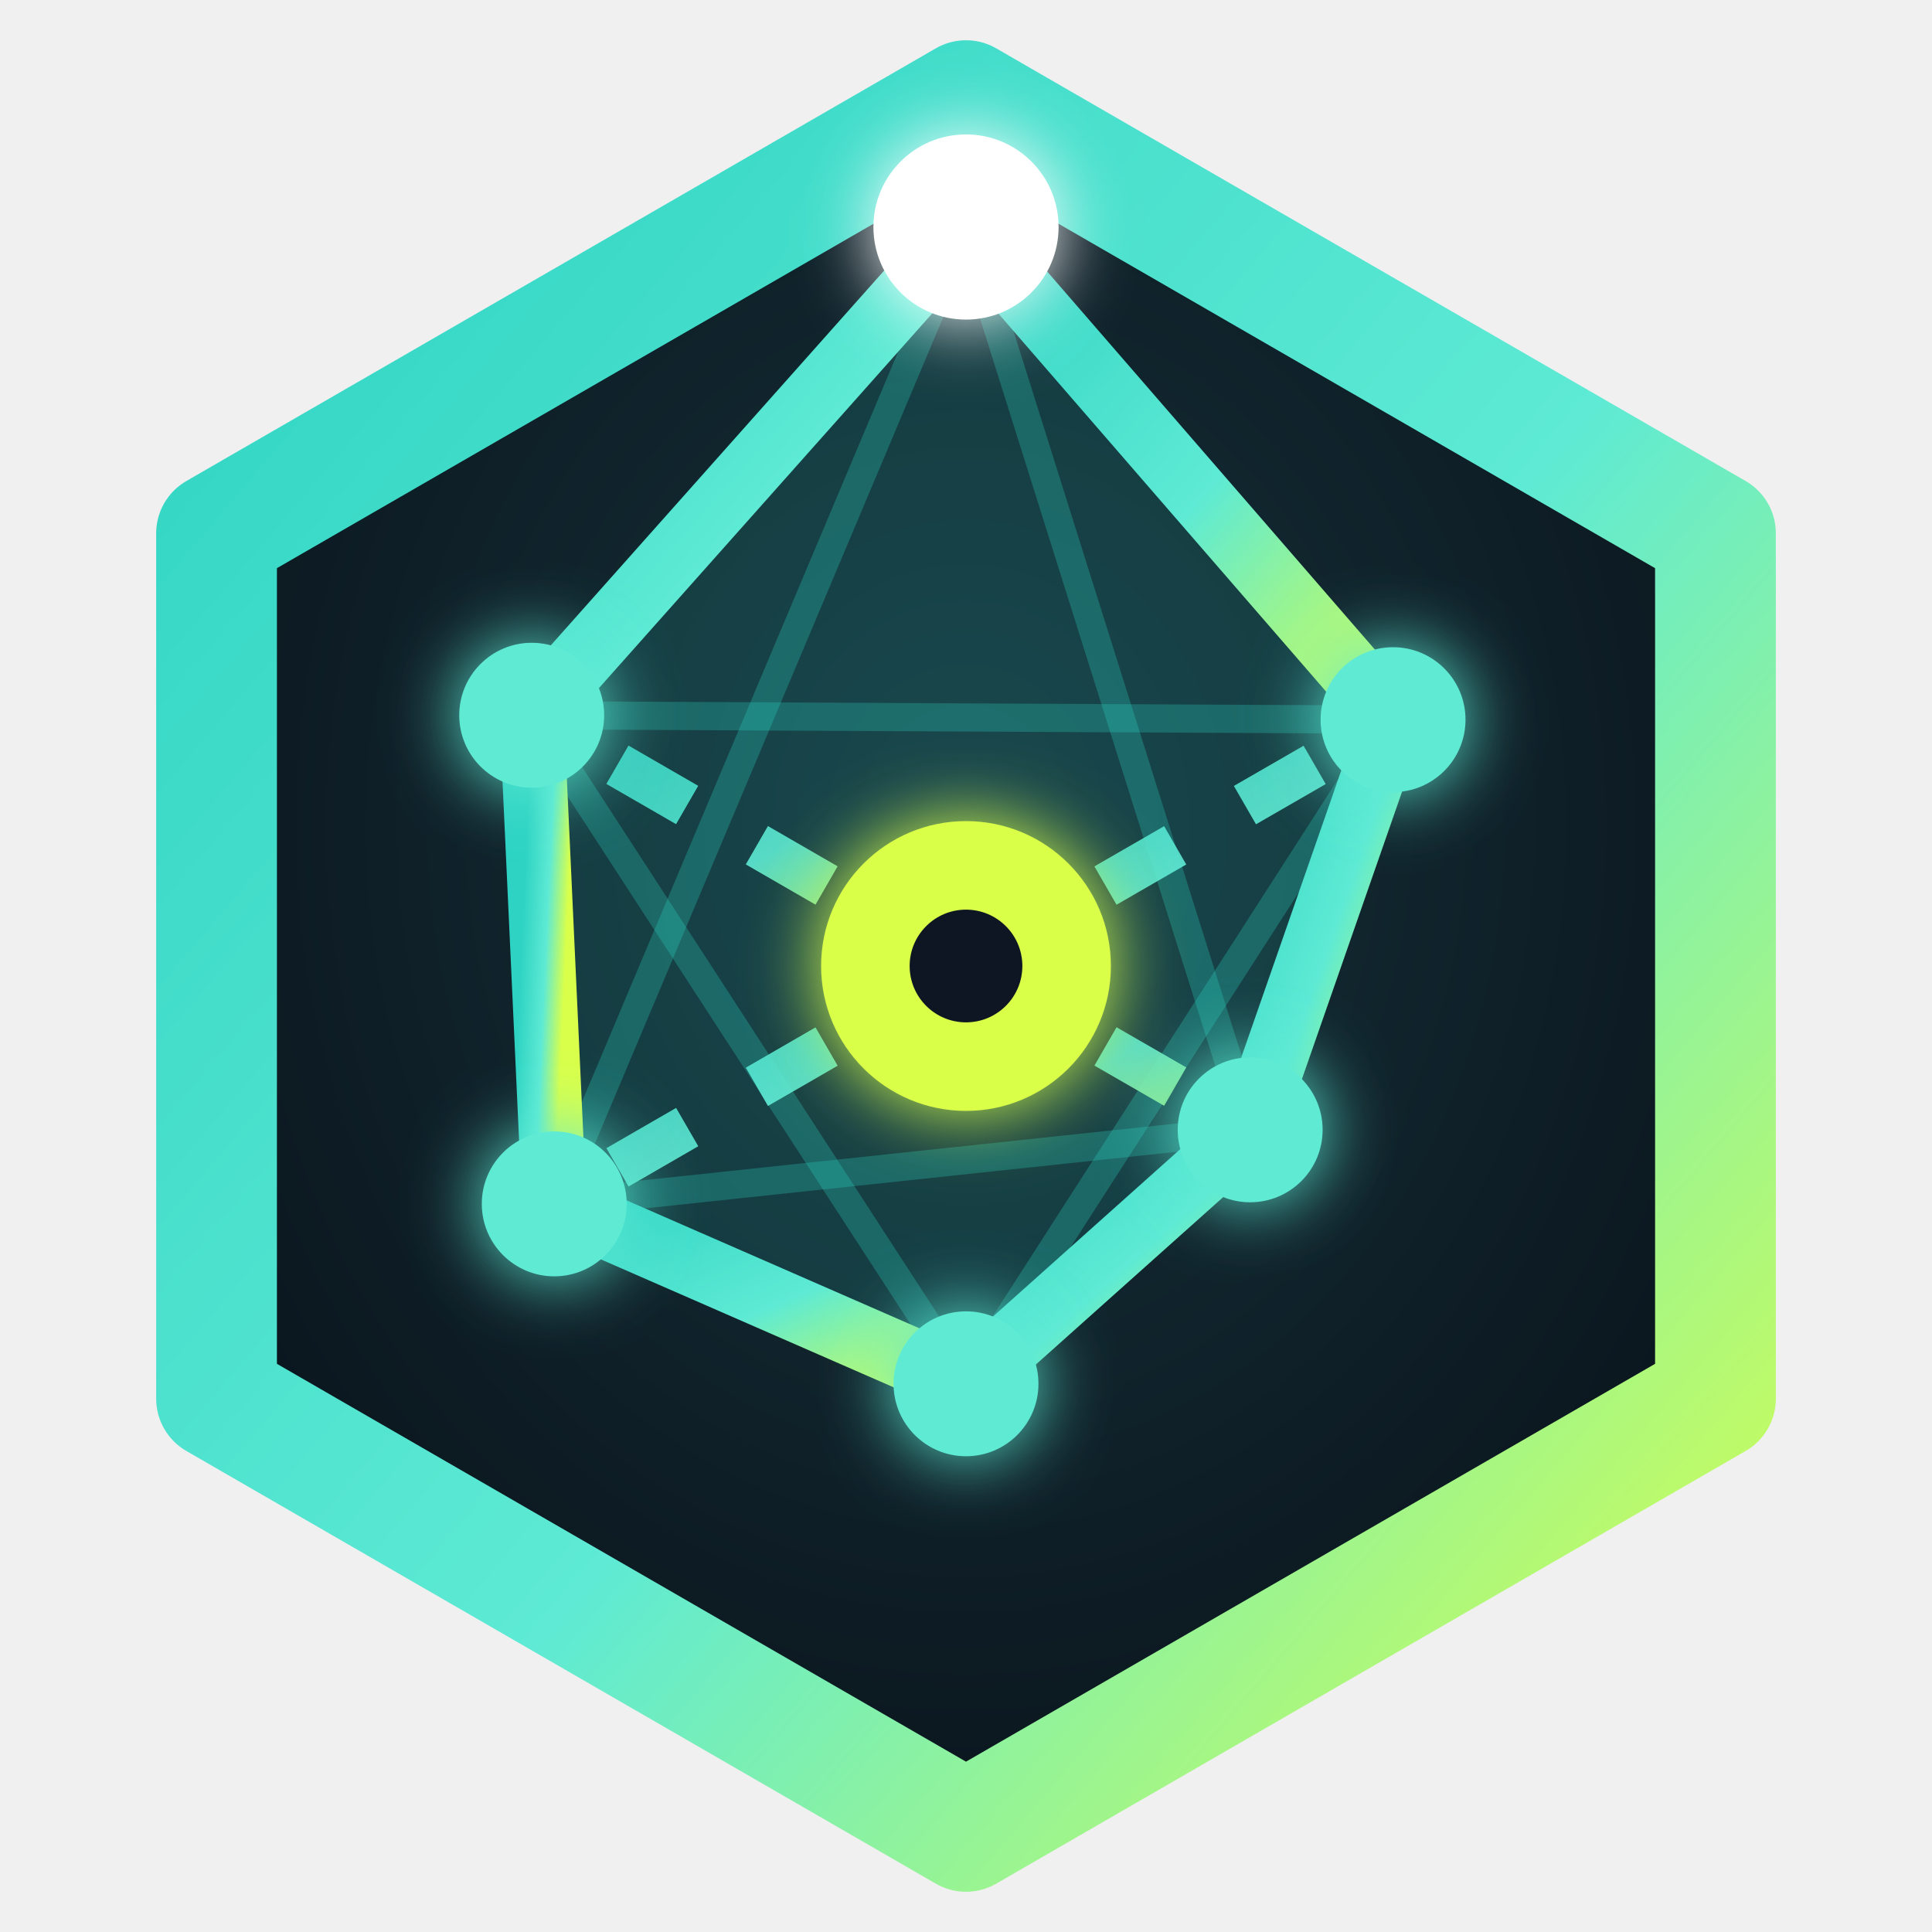
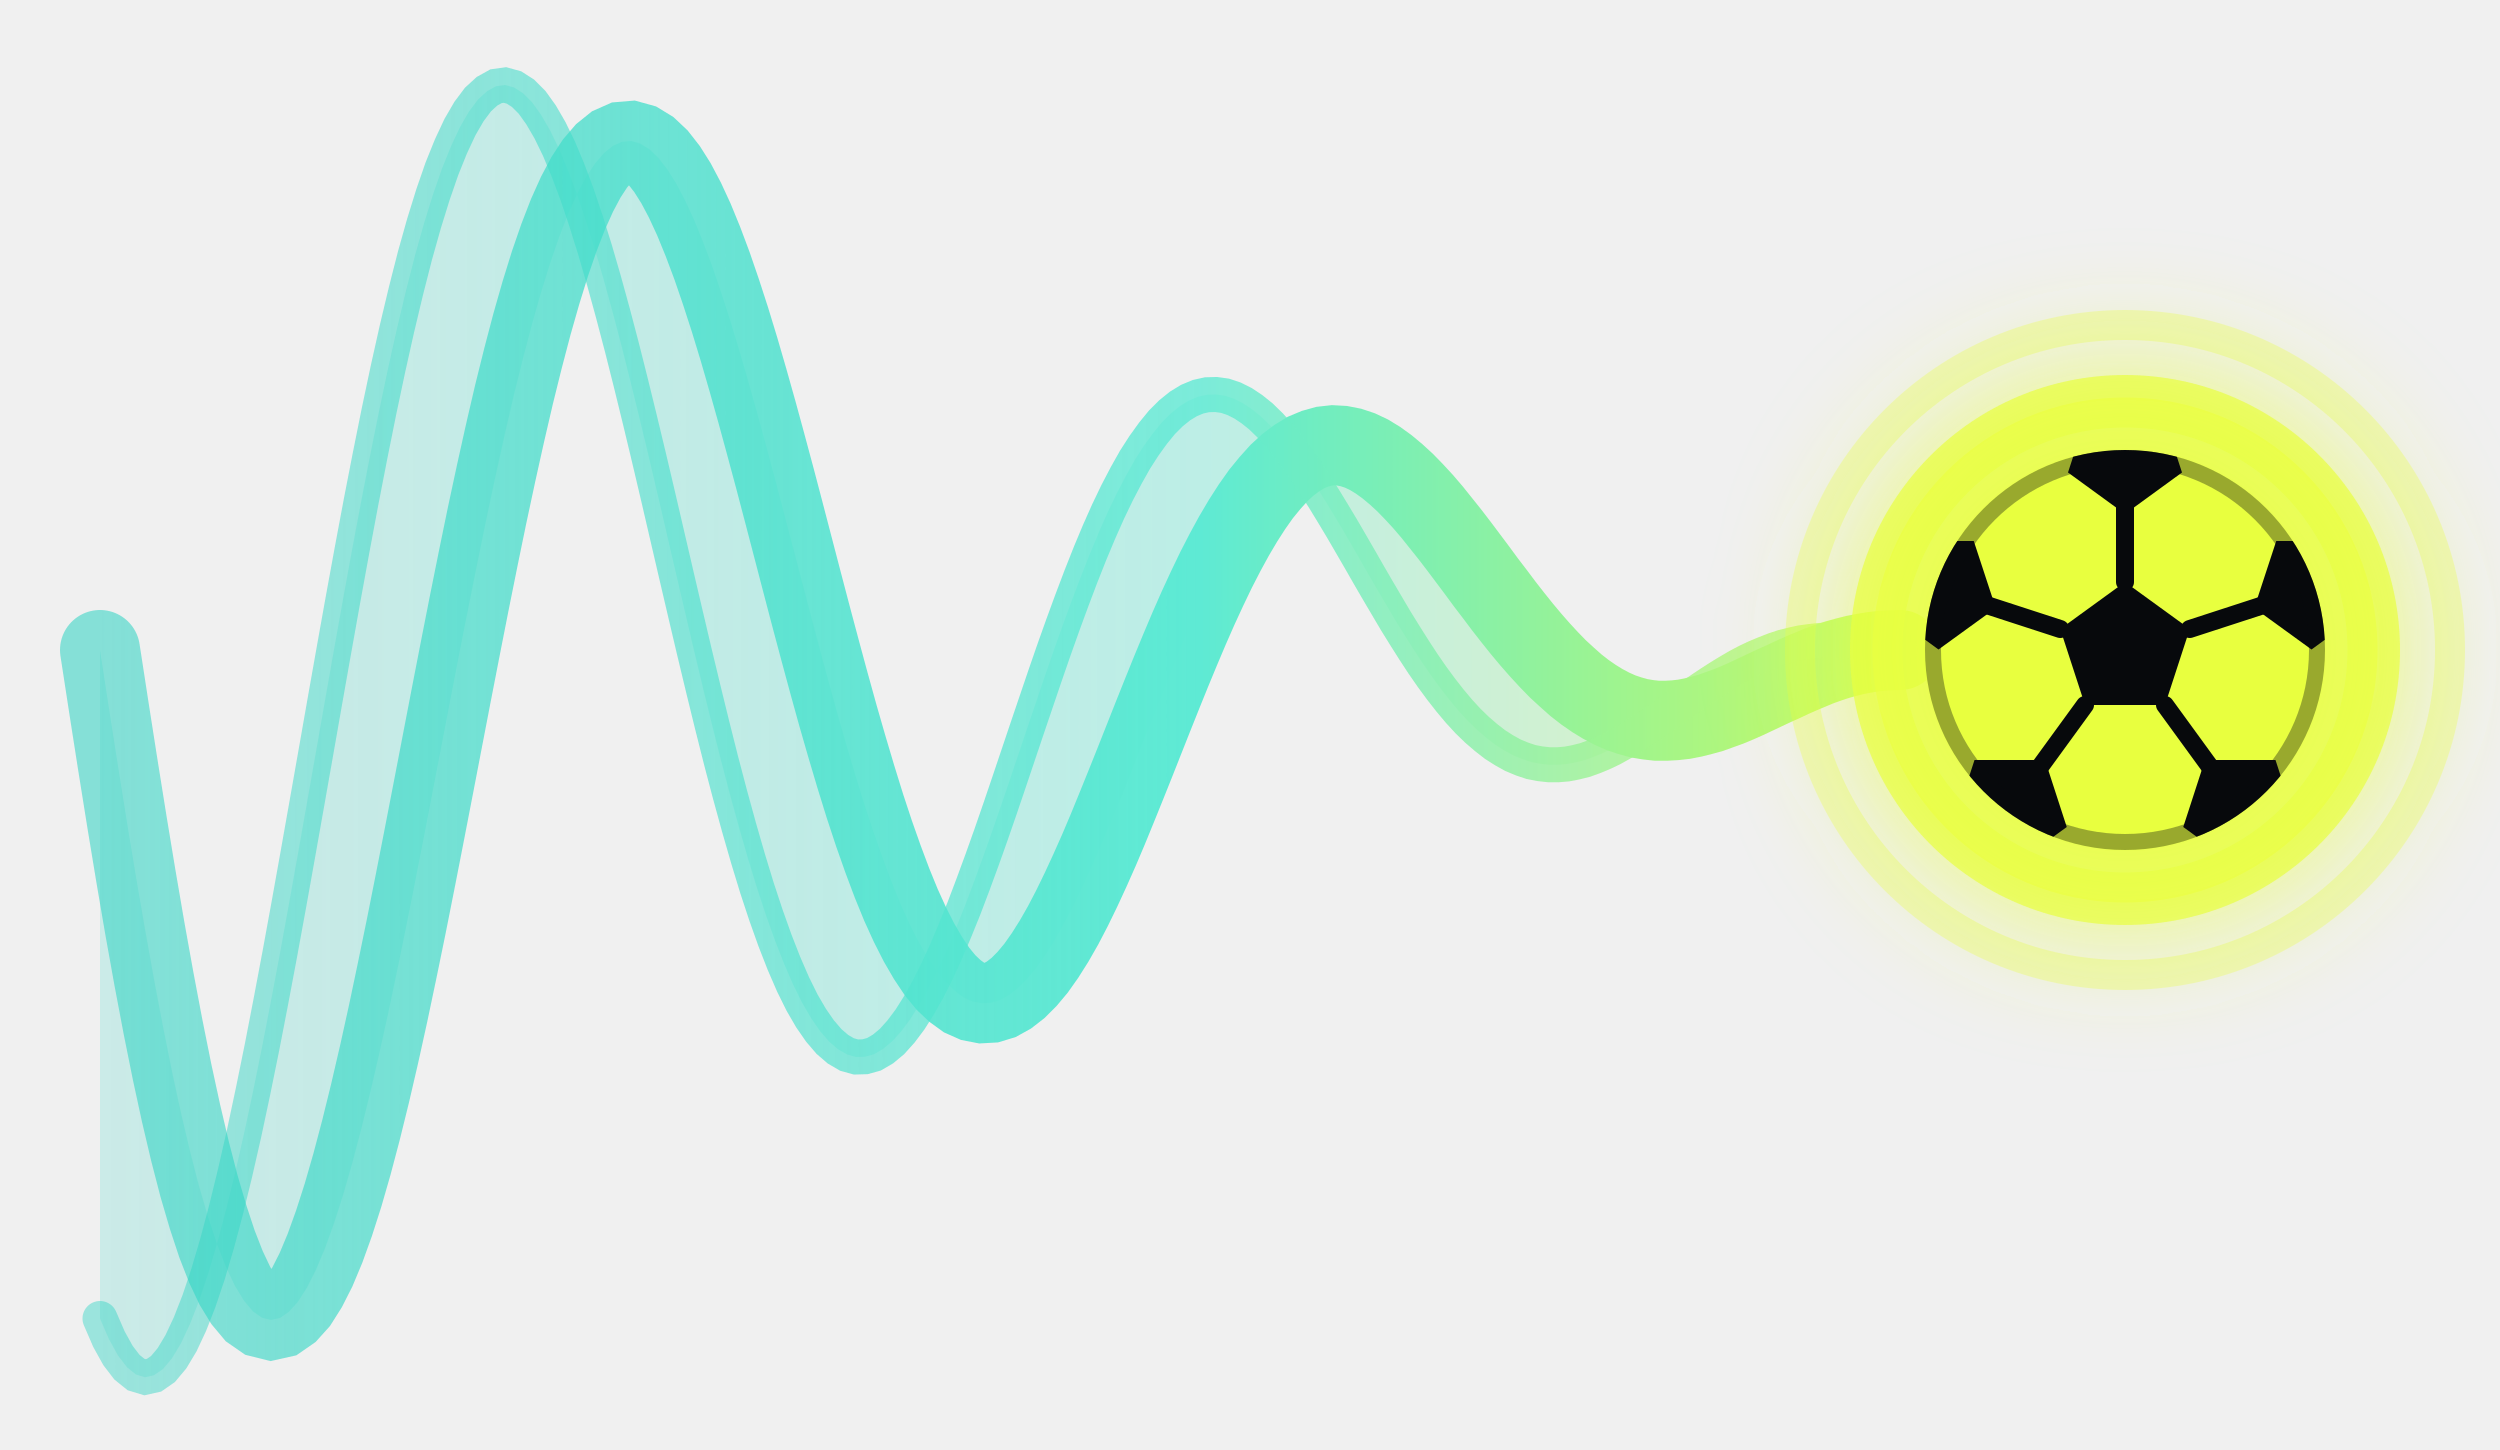
- <svg xmlns="http://www.w3.org/2000/svg" viewBox="0 0 48 48">
+ <svg xmlns="http://www.w3.org/2000/svg" viewBox="2 24 100 58" width="200" height="116">
  <defs>
-     <linearGradient id="bvG" x1="0" y1="0" x2="1" y2="1">
-       <stop offset="0" stop-color="#2ed3c3" />
-       <stop offset=".55" stop-color="#5eead4" />
-       <stop offset="1" stop-color="#d9ff4a" />
-     </linearGradient>
-     <radialGradient id="bvH" cx=".5" cy=".42" r=".62">
-       <stop offset="0" stop-color="#16323b" />
-       <stop offset="1" stop-color="#0a141c" />
-     </radialGradient>
-     <filter id="bvGl" x="-50%" y="-50%" width="200%" height="200%">
-       <feGaussianBlur stdDeviation=".9" result="b" />
+     <filter id="glow" x="-50%" y="-50%" width="200%" height="200%">
+       <feGaussianBlur stdDeviation="2.6" result="b" />
      <feMerge>
        <feMergeNode in="b" />
        <feMergeNode in="SourceGraphic" />
      </feMerge>
    </filter>
  </defs>
-   <polygon points="24.00,2.50 42.62,13.25 42.62,34.75 24.00,45.50 5.38,34.75 5.38,13.25" fill="url(#bvH)" stroke="url(#bvG)" stroke-width="3" stroke-linejoin="round" />
-   <polygon points="24.00,5.64 34.61,17.88 31.06,28.07 24.00,34.38 13.77,29.91 13.21,17.77" fill="#2ed3c3" fill-opacity=".14" />
-   <line x1="24.00" y1="5.64" x2="31.06" y2="28.07" stroke="#2ed3c3" stroke-opacity=".28" stroke-width=".7" />
-   <line x1="34.61" y1="17.88" x2="24.00" y2="34.38" stroke="#2ed3c3" stroke-opacity=".28" stroke-width=".7" />
-   <line x1="31.06" y1="28.07" x2="13.77" y2="29.91" stroke="#2ed3c3" stroke-opacity=".28" stroke-width=".7" />
-   <line x1="24.00" y1="34.38" x2="13.21" y2="17.77" stroke="#2ed3c3" stroke-opacity=".28" stroke-width=".7" />
-   <line x1="13.77" y1="29.91" x2="24.00" y2="5.64" stroke="#2ed3c3" stroke-opacity=".28" stroke-width=".7" />
-   <line x1="13.21" y1="17.77" x2="34.61" y2="17.88" stroke="#2ed3c3" stroke-opacity=".28" stroke-width=".7" />
-   <g>
-     <line x1="24.00" y1="24.00" x2="24.00" y2="5.64" stroke="url(#bvG)" stroke-width="1.1" stroke-dasharray="2 2" stroke-opacity=".9" />
-     <line x1="24.00" y1="24.00" x2="34.61" y2="17.88" stroke="url(#bvG)" stroke-width="1.1" stroke-dasharray="2 2" stroke-opacity=".9" />
-     <line x1="24.00" y1="24.00" x2="31.06" y2="28.07" stroke="url(#bvG)" stroke-width="1.1" stroke-dasharray="2 2" stroke-opacity=".9" />
-     <line x1="24.00" y1="24.00" x2="24.00" y2="34.38" stroke="url(#bvG)" stroke-width="1.1" stroke-dasharray="2 2" stroke-opacity=".9" />
-     <line x1="24.00" y1="24.00" x2="13.77" y2="29.91" stroke="url(#bvG)" stroke-width="1.1" stroke-dasharray="2 2" stroke-opacity=".9" />
-     <line x1="24.00" y1="24.00" x2="13.21" y2="17.77" stroke="url(#bvG)" stroke-width="1.1" stroke-dasharray="2 2" stroke-opacity=".9" />
+   <defs>
+     <linearGradient id="gkd" x1="6" y1="0" x2="86" y2="0" gradientUnits="userSpaceOnUse">
+       <stop offset="0" stop-color="#2ED3C3" stop-opacity="0.55" />
+       <stop offset="0.55" stop-color="#5EEAD4" />
+       <stop offset="1" stop-color="#E8FF3F" />
+     </linearGradient>
+   </defs>
+   <path d="M6.00 50.00 L6.36 52.34 L6.72 54.64 L7.08 56.89 L7.44 59.07 L7.80 61.17 L8.16 63.17 L8.52 65.07 L8.88 66.86 L9.24 68.52 L9.60 70.05 L9.96 71.44 L10.32 72.67 L10.68 73.76 L11.04 74.68 L11.40 75.44 L11.76 76.03 L12.12 76.46 L12.48 76.71 L12.84 76.80 L13.20 76.72 L13.56 76.47 L13.92 76.07 L14.28 75.50 L14.64 74.79 L15.00 73.93 L15.36 72.93 L15.72 71.81 L16.08 70.56 L16.44 69.20 L16.80 67.74 L17.16 66.19 L17.52 64.56 L17.88 62.85 L18.24 61.10 L18.60 59.29 L18.96 57.45 L19.32 55.59 L19.68 53.72 L20.04 51.85 L20.40 50.00 L20.76 48.17 L21.12 46.38 L21.48 44.63 L21.84 42.95 L22.20 41.33 L22.56 39.78 L22.92 38.33 L23.28 36.96 L23.64 35.70 L24.00 34.54 L24.36 33.50 L24.72 32.57 L25.08 31.77 L25.44 31.09 L25.80 30.54 L26.16 30.12 L26.52 29.83 L26.88 29.67 L27.24 29.64 L27.60 29.74 L27.96 29.96 L28.32 30.30 L28.68 30.76 L29.04 31.33 L29.40 32.01 L29.76 32.79 L30.12 33.67 L30.48 34.63 L30.84 35.68 L31.20 36.79 L31.56 37.97 L31.92 39.21 L32.28 40.49 L32.64 41.81 L33.00 43.15 L33.36 44.52 L33.72 45.90 L34.08 47.28 L34.44 48.65 L34.80 50.00 L35.16 51.33 L35.52 52.63 L35.88 53.88 L36.24 55.09 L36.60 56.25 L36.96 57.34 L37.32 58.36 L37.68 59.32 L38.04 60.20 L38.40 60.99 L38.76 61.70 L39.12 62.32 L39.48 62.86 L39.84 63.30 L40.20 63.64 L40.56 63.90 L40.92 64.06 L41.28 64.13 L41.64 64.11 L42.00 64.00 L42.36 63.80 L42.72 63.52 L43.08 63.16 L43.44 62.73 L43.80 62.22 L44.16 61.65 L44.52 61.02 L44.88 60.33 L45.24 59.59 L45.60 58.81 L45.96 58.00 L46.32 57.15 L46.68 56.27 L47.04 55.38 L47.40 54.48 L47.76 53.57 L48.12 52.66 L48.48 51.76 L48.84 50.87 L49.20 50.00 L49.56 49.15 L49.92 48.33 L50.28 47.55 L50.64 46.80 L51.00 46.10 L51.36 45.44 L51.72 44.83 L52.08 44.27 L52.44 43.76 L52.80 43.32 L53.16 42.92 L53.52 42.59 L53.88 42.32 L54.24 42.10 L54.60 41.95 L54.96 41.85 L55.32 41.81 L55.68 41.83 L56.04 41.90 L56.40 42.02 L56.76 42.19 L57.12 42.41 L57.48 42.67 L57.84 42.97 L58.20 43.30 L58.56 43.67 L58.92 44.06 L59.28 44.48 L59.64 44.93 L60.00 45.38 L60.36 45.85 L60.72 46.33 L61.08 46.81 L61.44 47.30 L61.80 47.77 L62.16 48.25 L62.52 48.71 L62.88 49.16 L63.24 49.59 L63.60 50.00 L63.96 50.39 L64.32 50.76 L64.68 51.09 L65.04 51.41 L65.40 51.69 L65.76 51.94 L66.12 52.16 L66.48 52.35 L66.84 52.51 L67.20 52.63 L67.56 52.73 L67.92 52.79 L68.28 52.83 L68.64 52.83 L69.00 52.81 L69.36 52.77 L69.72 52.70 L70.08 52.61 L70.44 52.51 L70.80 52.38 L71.16 52.25 L71.52 52.10 L71.88 51.94 L72.24 51.77 L72.60 51.60 L72.96 51.43 L73.32 51.27 L73.68 51.10 L74.04 50.94 L74.40 50.79 L74.76 50.64 L75.12 50.51 L75.48 50.39 L75.84 50.29 L76.20 50.20 L76.56 50.13 L76.92 50.07 L77.28 50.03 L77.64 50.01 L78.00 50.00 L78.00 50.00 L77.64 49.92 L77.28 49.85 L76.92 49.78 L76.56 49.71 L76.20 49.66 L75.84 49.63 L75.48 49.61 L75.12 49.60 L74.76 49.62 L74.40 49.66 L74.04 49.71 L73.68 49.79 L73.32 49.88 L72.96 50.00 L72.60 50.14 L72.24 50.29 L71.88 50.46 L71.52 50.65 L71.16 50.86 L70.80 51.08 L70.44 51.31 L70.08 51.55 L69.72 51.80 L69.36 52.06 L69.00 52.32 L68.64 52.57 L68.28 52.83 L67.92 53.07 L67.56 53.31 L67.20 53.54 L66.84 53.75 L66.48 53.95 L66.12 54.12 L65.76 54.27 L65.40 54.40 L65.04 54.49 L64.68 54.56 L64.32 54.59 L63.96 54.59 L63.60 54.55 L63.24 54.48 L62.88 54.36 L62.52 54.21 L62.16 54.01 L61.80 53.78 L61.44 53.50 L61.08 53.19 L60.72 52.84 L60.36 52.45 L60.00 52.02 L59.64 51.56 L59.28 51.07 L58.92 50.55 L58.56 50.00 L58.20 49.43 L57.84 48.85 L57.48 48.24 L57.12 47.63 L56.76 47.01 L56.40 46.38 L56.04 45.76 L55.68 45.14 L55.32 44.54 L54.96 43.95 L54.60 43.38 L54.24 42.83 L53.88 42.32 L53.52 41.84 L53.16 41.40 L52.80 41.01 L52.44 40.66 L52.08 40.37 L51.72 40.13 L51.36 39.95 L51.00 39.83 L50.64 39.78 L50.28 39.79 L49.92 39.87 L49.56 40.02 L49.20 40.24 L48.84 40.53 L48.48 40.89 L48.12 41.33 L47.76 41.83 L47.40 42.39 L47.04 43.03 L46.68 43.72 L46.32 44.47 L45.96 45.28 L45.60 46.14 L45.24 47.05 L44.88 48.00 L44.52 48.98 L44.16 49.99 L43.80 51.03 L43.44 52.09 L43.08 53.15 L42.72 54.22 L42.36 55.29 L42.00 56.35 L41.64 57.39 L41.28 58.40 L40.92 59.38 L40.56 60.33 L40.20 61.22 L39.84 62.07 L39.48 62.85 L39.12 63.57 L38.76 64.21 L38.40 64.78 L38.04 65.26 L37.68 65.66 L37.32 65.96 L36.96 66.17 L36.60 66.27 L36.24 66.28 L35.88 66.18 L35.52 65.97 L35.16 65.66 L34.80 65.24 L34.44 64.72 L34.08 64.10 L33.72 63.37 L33.36 62.54 L33.00 61.62 L32.64 60.61 L32.28 59.52 L31.92 58.34 L31.56 57.09 L31.20 55.78 L30.84 54.41 L30.48 52.98 L30.12 51.51 L29.76 50.01 L29.40 48.48 L29.04 46.94 L28.68 45.39 L28.32 43.84 L27.96 42.31 L27.60 40.81 L27.24 39.34 L26.88 37.91 L26.52 36.54 L26.16 35.23 L25.80 33.99 L25.44 32.84 L25.08 31.77 L24.72 30.81 L24.36 29.95 L24.00 29.21 L23.64 28.59 L23.28 28.09 L22.92 27.73 L22.56 27.50 L22.20 27.40 L21.84 27.45 L21.48 27.65 L21.12 27.98 L20.76 28.46 L20.40 29.08 L20.04 29.85 L19.68 30.74 L19.32 31.78 L18.96 32.94 L18.60 34.22 L18.24 35.63 L17.88 37.14 L17.52 38.75 L17.16 40.45 L16.80 42.24 L16.44 44.09 L16.08 46.01 L15.72 47.98 L15.36 49.99 L15.00 52.02 L14.64 54.07 L14.28 56.11 L13.92 58.14 L13.56 60.15 L13.20 62.12 L12.84 64.03 L12.48 65.89 L12.12 67.66 L11.76 69.35 L11.40 70.93 L11.04 72.40 L10.68 73.75 L10.32 74.97 L9.96 76.04 L9.60 76.96 L9.24 77.73 L8.88 78.33 L8.52 78.76 L8.16 79.01 L7.80 79.09 L7.44 78.98 L7.08 78.69 L6.72 78.22 L6.36 77.57 L6.00 76.74 Z" fill="url(#gkd)" fill-opacity="0.35" />
+   <path d="M6.00 50.00 L6.36 52.34 L6.72 54.64 L7.08 56.89 L7.44 59.07 L7.80 61.17 L8.16 63.17 L8.52 65.07 L8.88 66.86 L9.24 68.52 L9.60 70.05 L9.96 71.44 L10.32 72.67 L10.68 73.76 L11.04 74.68 L11.40 75.44 L11.76 76.03 L12.12 76.46 L12.48 76.71 L12.84 76.80 L13.20 76.72 L13.56 76.47 L13.92 76.07 L14.28 75.50 L14.64 74.79 L15.00 73.93 L15.36 72.93 L15.72 71.81 L16.08 70.56 L16.44 69.20 L16.80 67.74 L17.16 66.19 L17.52 64.56 L17.88 62.85 L18.24 61.10 L18.60 59.29 L18.96 57.45 L19.32 55.59 L19.68 53.72 L20.04 51.85 L20.40 50.00 L20.76 48.17 L21.12 46.38 L21.48 44.63 L21.84 42.95 L22.20 41.33 L22.56 39.78 L22.92 38.33 L23.28 36.96 L23.64 35.70 L24.00 34.54 L24.36 33.50 L24.72 32.57 L25.08 31.77 L25.44 31.09 L25.80 30.54 L26.16 30.12 L26.52 29.83 L26.88 29.67 L27.24 29.64 L27.60 29.74 L27.96 29.96 L28.32 30.30 L28.68 30.76 L29.04 31.33 L29.40 32.01 L29.76 32.79 L30.12 33.67 L30.48 34.63 L30.84 35.68 L31.20 36.79 L31.56 37.97 L31.92 39.21 L32.28 40.49 L32.64 41.81 L33.00 43.15 L33.36 44.52 L33.72 45.90 L34.08 47.28 L34.44 48.65 L34.80 50.00 L35.16 51.33 L35.52 52.63 L35.88 53.88 L36.24 55.09 L36.60 56.25 L36.96 57.34 L37.32 58.36 L37.68 59.32 L38.04 60.20 L38.40 60.99 L38.76 61.70 L39.12 62.32 L39.48 62.86 L39.84 63.30 L40.20 63.64 L40.56 63.90 L40.92 64.06 L41.28 64.13 L41.64 64.11 L42.00 64.00 L42.36 63.80 L42.72 63.52 L43.08 63.16 L43.44 62.73 L43.80 62.22 L44.16 61.65 L44.52 61.02 L44.88 60.33 L45.24 59.59 L45.60 58.81 L45.96 58.00 L46.32 57.15 L46.68 56.27 L47.04 55.38 L47.40 54.48 L47.76 53.57 L48.12 52.66 L48.48 51.76 L48.84 50.87 L49.20 50.00 L49.56 49.15 L49.92 48.33 L50.28 47.55 L50.64 46.80 L51.00 46.10 L51.36 45.44 L51.72 44.83 L52.08 44.27 L52.44 43.76 L52.80 43.32 L53.16 42.92 L53.52 42.59 L53.88 42.32 L54.24 42.10 L54.60 41.95 L54.96 41.85 L55.32 41.81 L55.68 41.83 L56.04 41.90 L56.40 42.02 L56.76 42.19 L57.12 42.41 L57.48 42.67 L57.84 42.97 L58.20 43.30 L58.56 43.67 L58.92 44.06 L59.28 44.48 L59.64 44.93 L60.00 45.38 L60.36 45.85 L60.72 46.33 L61.08 46.81 L61.44 47.30 L61.80 47.77 L62.16 48.25 L62.52 48.71 L62.88 49.16 L63.24 49.59 L63.60 50.00 L63.96 50.39 L64.32 50.76 L64.68 51.09 L65.04 51.41 L65.40 51.69 L65.76 51.94 L66.12 52.16 L66.48 52.35 L66.84 52.51 L67.20 52.63 L67.56 52.73 L67.92 52.79 L68.28 52.83 L68.64 52.83 L69.00 52.81 L69.36 52.77 L69.72 52.70 L70.08 52.61 L70.44 52.51 L70.80 52.38 L71.16 52.25 L71.52 52.10 L71.88 51.94 L72.24 51.77 L72.60 51.60 L72.96 51.43 L73.32 51.27 L73.68 51.10 L74.04 50.94 L74.40 50.79 L74.76 50.64 L75.12 50.51 L75.48 50.39 L75.84 50.29 L76.20 50.20 L76.56 50.13 L76.92 50.07 L77.28 50.03 L77.64 50.01 L78.00 50.00" fill="none" stroke="url(#gkd)" stroke-width="3.2" stroke-linecap="round" />
+   <path d="M6.00 76.74 L6.36 77.57 L6.72 78.22 L7.08 78.69 L7.44 78.98 L7.80 79.09 L8.16 79.01 L8.52 78.76 L8.88 78.33 L9.24 77.73 L9.60 76.96 L9.96 76.04 L10.32 74.97 L10.68 73.75 L11.04 72.40 L11.40 70.93 L11.76 69.35 L12.12 67.66 L12.48 65.89 L12.84 64.03 L13.20 62.12 L13.56 60.15 L13.92 58.14 L14.28 56.11 L14.64 54.07 L15.00 52.02 L15.36 49.99 L15.72 47.98 L16.08 46.01 L16.44 44.09 L16.80 42.24 L17.16 40.45 L17.52 38.75 L17.88 37.14 L18.24 35.63 L18.60 34.22 L18.96 32.94 L19.32 31.78 L19.68 30.74 L20.04 29.85 L20.40 29.08 L20.76 28.46 L21.12 27.98 L21.48 27.65 L21.84 27.45 L22.20 27.40 L22.56 27.50 L22.92 27.73 L23.28 28.09 L23.64 28.59 L24.00 29.21 L24.36 29.95 L24.72 30.81 L25.08 31.77 L25.44 32.84 L25.80 33.99 L26.16 35.23 L26.52 36.54 L26.88 37.91 L27.24 39.34 L27.60 40.81 L27.96 42.31 L28.32 43.84 L28.68 45.39 L29.04 46.94 L29.40 48.48 L29.76 50.01 L30.12 51.51 L30.48 52.98 L30.84 54.41 L31.20 55.78 L31.56 57.09 L31.92 58.34 L32.28 59.52 L32.64 60.61 L33.00 61.62 L33.36 62.54 L33.72 63.37 L34.08 64.10 L34.44 64.72 L34.80 65.24 L35.16 65.66 L35.52 65.97 L35.88 66.18 L36.24 66.28 L36.60 66.27 L36.96 66.17 L37.32 65.96 L37.68 65.66 L38.04 65.26 L38.40 64.78 L38.76 64.21 L39.12 63.57 L39.48 62.85 L39.84 62.07 L40.20 61.22 L40.56 60.33 L40.92 59.38 L41.28 58.40 L41.64 57.39 L42.00 56.35 L42.36 55.29 L42.72 54.22 L43.08 53.15 L43.44 52.09 L43.80 51.03 L44.16 49.99 L44.52 48.98 L44.88 48.00 L45.24 47.05 L45.60 46.14 L45.96 45.28 L46.32 44.47 L46.68 43.72 L47.04 43.03 L47.40 42.39 L47.76 41.83 L48.12 41.33 L48.48 40.89 L48.84 40.53 L49.20 40.24 L49.56 40.02 L49.92 39.87 L50.28 39.79 L50.64 39.78 L51.00 39.83 L51.36 39.95 L51.72 40.13 L52.08 40.37 L52.44 40.66 L52.80 41.01 L53.16 41.40 L53.52 41.84 L53.88 42.32 L54.24 42.83 L54.60 43.38 L54.96 43.95 L55.32 44.54 L55.68 45.14 L56.04 45.76 L56.40 46.38 L56.76 47.01 L57.12 47.63 L57.48 48.24 L57.84 48.85 L58.20 49.43 L58.56 50.00 L58.92 50.55 L59.28 51.07 L59.64 51.56 L60.00 52.02 L60.36 52.45 L60.72 52.84 L61.08 53.19 L61.44 53.50 L61.80 53.78 L62.16 54.01 L62.52 54.21 L62.88 54.36 L63.24 54.48 L63.60 54.55 L63.96 54.59 L64.32 54.59 L64.68 54.56 L65.04 54.49 L65.40 54.40 L65.76 54.27 L66.12 54.12 L66.48 53.95 L66.84 53.75 L67.20 53.54 L67.56 53.31 L67.92 53.07 L68.28 52.83 L68.64 52.57 L69.00 52.32 L69.36 52.06 L69.72 51.80 L70.08 51.55 L70.44 51.31 L70.80 51.08 L71.16 50.86 L71.52 50.65 L71.88 50.46 L72.24 50.29 L72.60 50.14 L72.96 50.00 L73.32 49.88 L73.68 49.79 L74.04 49.71 L74.40 49.66 L74.76 49.62 L75.12 49.60 L75.48 49.61 L75.84 49.63 L76.20 49.66 L76.56 49.71 L76.92 49.78 L77.28 49.85 L77.64 49.92 L78.00 50.00" fill="none" stroke="url(#gkd)" stroke-width="1.4" stroke-opacity="0.8" stroke-linecap="round" />
+   <circle cx="87" cy="50" r="9.50" fill="none" stroke="#E8FF3F" stroke-width="1.2" stroke-opacity="0.60" />
+   <circle cx="87" cy="50" r="13.00" fill="none" stroke="#E8FF3F" stroke-width="1.2" stroke-opacity="0.30" />
+   <circle cx="87" cy="50" r="11" fill="#E8FF3F" fill-opacity="0.70" filter="url(#glow)" />
+   <defs>
+     <clipPath id="fbkd0">
+       <circle cx="87" cy="50" r="8" />
+     </clipPath>
+   </defs>
+   <circle cx="87" cy="50" r="8" fill="#E8FF3F" />
+   <g clip-path="url(#fbkd0)">
+     <polygon points="87.00,47.28 89.59,49.16 88.60,52.20 85.40,52.20 84.41,49.16" fill="#07090C" />
+     <polygon points="87.00,44.56 84.72,42.90 85.59,40.22 88.41,40.22 89.28,42.90" fill="#07090C" />
+     <polygon points="92.17,48.32 93.05,45.64 95.87,45.64 96.74,48.32 94.46,49.98" fill="#07090C" />
+     <polygon points="90.20,54.40 93.02,54.40 93.89,57.08 91.61,58.74 89.33,57.08" fill="#07090C" />
+     <polygon points="83.80,54.40 84.67,57.08 82.39,58.74 80.11,57.08 80.98,54.40" fill="#07090C" />
+     <polygon points="81.83,48.32 79.54,49.98 77.26,48.32 78.13,45.64 80.95,45.64" fill="#07090C" />
+     <path d="M87.00 47.28 L87.00 44.24 M89.59 49.16 L92.48 48.22 M88.60 52.20 L90.39 54.66 M85.40 52.20 L83.61 54.66 M84.41 49.16 L81.52 48.22" stroke="#07090C" stroke-width="0.72" stroke-linecap="round" />
  </g>
-   <line x1="24.00" y1="5.64" x2="34.61" y2="17.88" stroke="url(#bvG)" stroke-width="1.6" stroke-linecap="round" />
-   <line x1="34.61" y1="17.88" x2="31.06" y2="28.07" stroke="url(#bvG)" stroke-width="1.6" stroke-linecap="round" />
-   <line x1="31.06" y1="28.07" x2="24.00" y2="34.38" stroke="url(#bvG)" stroke-width="1.6" stroke-linecap="round" />
-   <line x1="24.00" y1="34.38" x2="13.77" y2="29.91" stroke="url(#bvG)" stroke-width="1.6" stroke-linecap="round" />
-   <line x1="13.77" y1="29.91" x2="13.21" y2="17.77" stroke="url(#bvG)" stroke-width="1.6" stroke-linecap="round" />
-   <line x1="13.21" y1="17.77" x2="24.00" y2="5.64" stroke="url(#bvG)" stroke-width="1.6" stroke-linecap="round" />
-   <g filter="url(#bvGl)">
-     <circle cx="24.00" cy="5.64" r="2.3" fill="#ffffff" />
-     <circle cx="34.61" cy="17.88" r="1.8" fill="#5eead4" />
-     <circle cx="31.06" cy="28.07" r="1.8" fill="#5eead4" />
-     <circle cx="24.00" cy="34.38" r="1.8" fill="#5eead4" />
-     <circle cx="13.77" cy="29.91" r="1.8" fill="#5eead4" />
-     <circle cx="13.21" cy="17.77" r="1.8" fill="#5eead4" />
-     <circle cx="24" cy="24" r="3.6" fill="#d9ff4a" />
-     <circle cx="24" cy="24" r="1.4" fill="#0b1620" />
-   </g>
+   <circle cx="87" cy="50" r="7.68" fill="none" stroke="#07090C" stroke-opacity="0.35" stroke-width="0.64" />
</svg>
